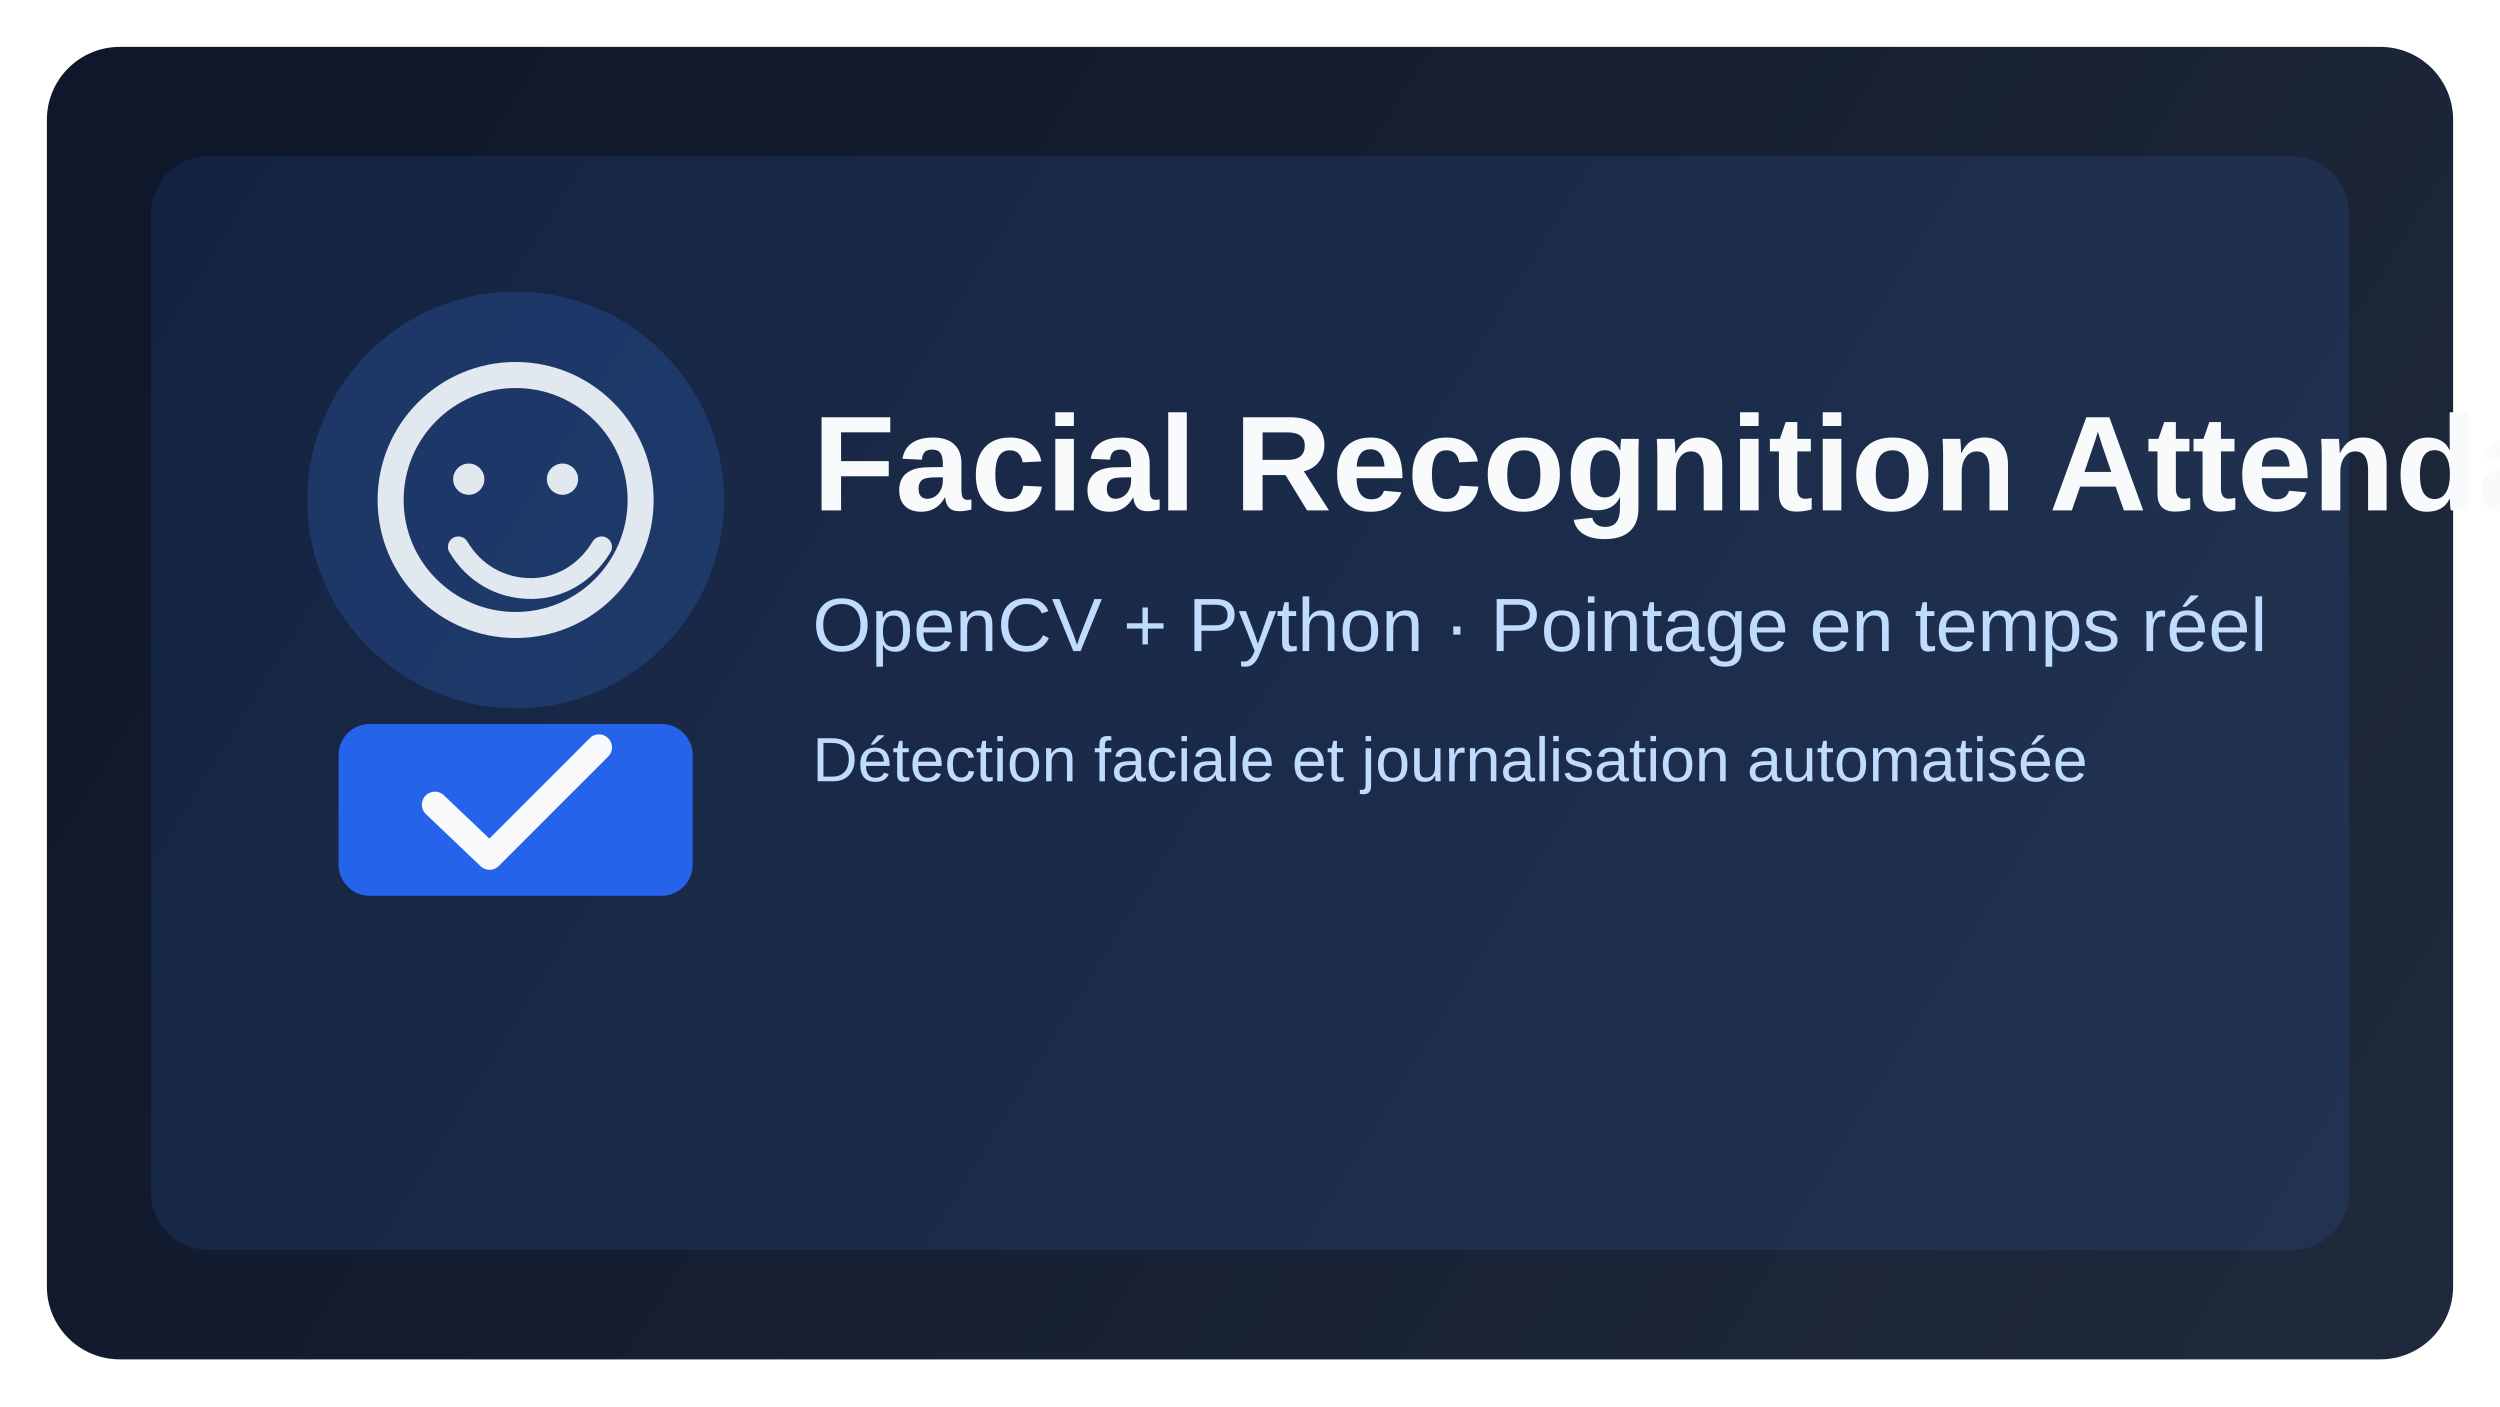
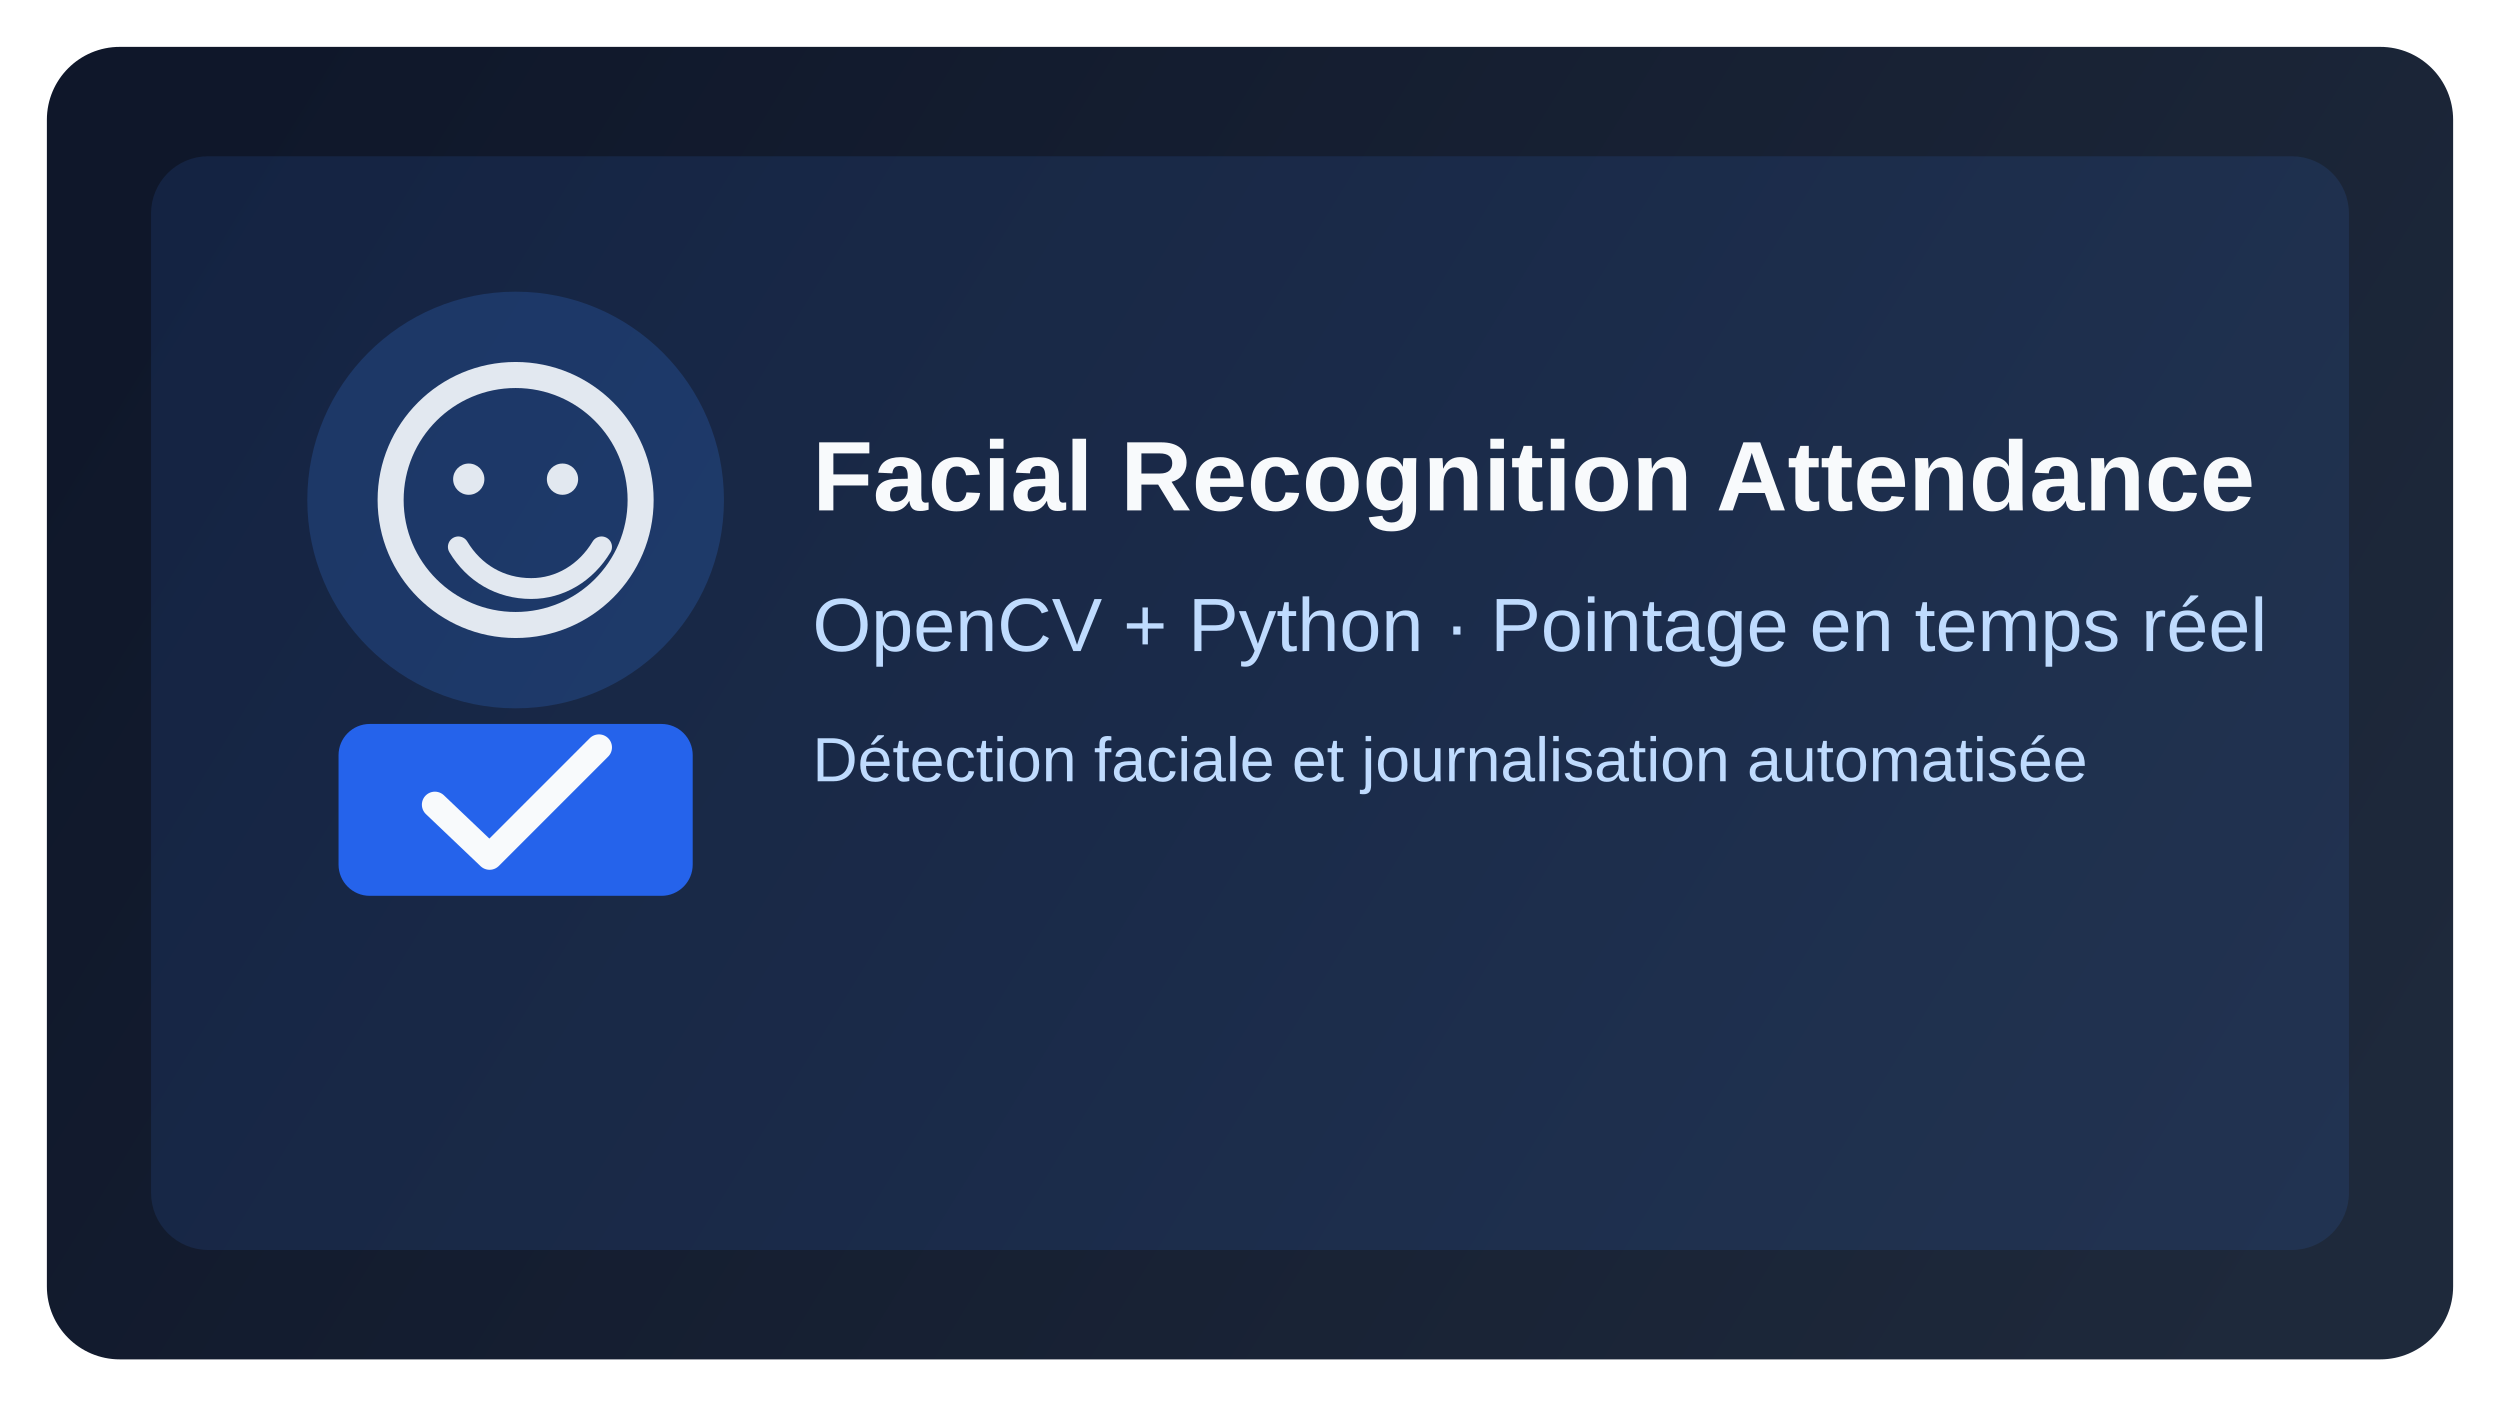
<svg xmlns="http://www.w3.org/2000/svg" width="960" height="540" viewBox="0 0 960 540" fill="none">
  <defs>
    <linearGradient id="bg2" x1="100" y1="20" x2="880" y2="500" gradientUnits="userSpaceOnUse">
      <stop stop-color="#0F172A" />
      <stop offset="1" stop-color="#1E293B" />
    </linearGradient>
  </defs>
  <rect x="18" y="18" width="924" height="504" rx="28" fill="url(#bg2)" />
  <rect x="58" y="60" width="844" height="420" rx="22" fill="rgba(59,130,246,0.12)" />
  <circle cx="198" cy="192" r="80" fill="rgba(59,130,246,0.2)" />
  <circle cx="198" cy="192" r="48" stroke="#E2E8F0" stroke-width="10" />
  <circle cx="180" cy="184" r="6" fill="#E2E8F0" />
  <circle cx="216" cy="184" r="6" fill="#E2E8F0" />
  <path d="M176 210C182 220 192 226 204 226C215 226 225 220 231 210" stroke="#E2E8F0" stroke-width="8" stroke-linecap="round" />
  <rect x="130" y="278" width="136" height="66" rx="12" fill="#2563EB" />
  <path d="M167 309L188 329L230 287" stroke="#F8FAFC" stroke-width="10" stroke-linecap="round" stroke-linejoin="round" />
-   <text x="312" y="196" fill="#F8FAFC" font-size="52" font-family="Arial, sans-serif" font-weight="700">Facial Recognition Attendance</text>
+   <text x="312" y="196" fill="#F8FAFC" font-size="38" font-family="Arial, sans-serif" font-weight="700">Facial Recognition Attendance</text>
  <text x="312" y="250" fill="#BFDBFE" font-size="29" font-family="Arial, sans-serif">OpenCV + Python · Pointage en temps réel</text>
  <text x="312" y="300" fill="#BFDBFE" font-size="24" font-family="Arial, sans-serif">Détection faciale et journalisation automatisée</text>
</svg>
